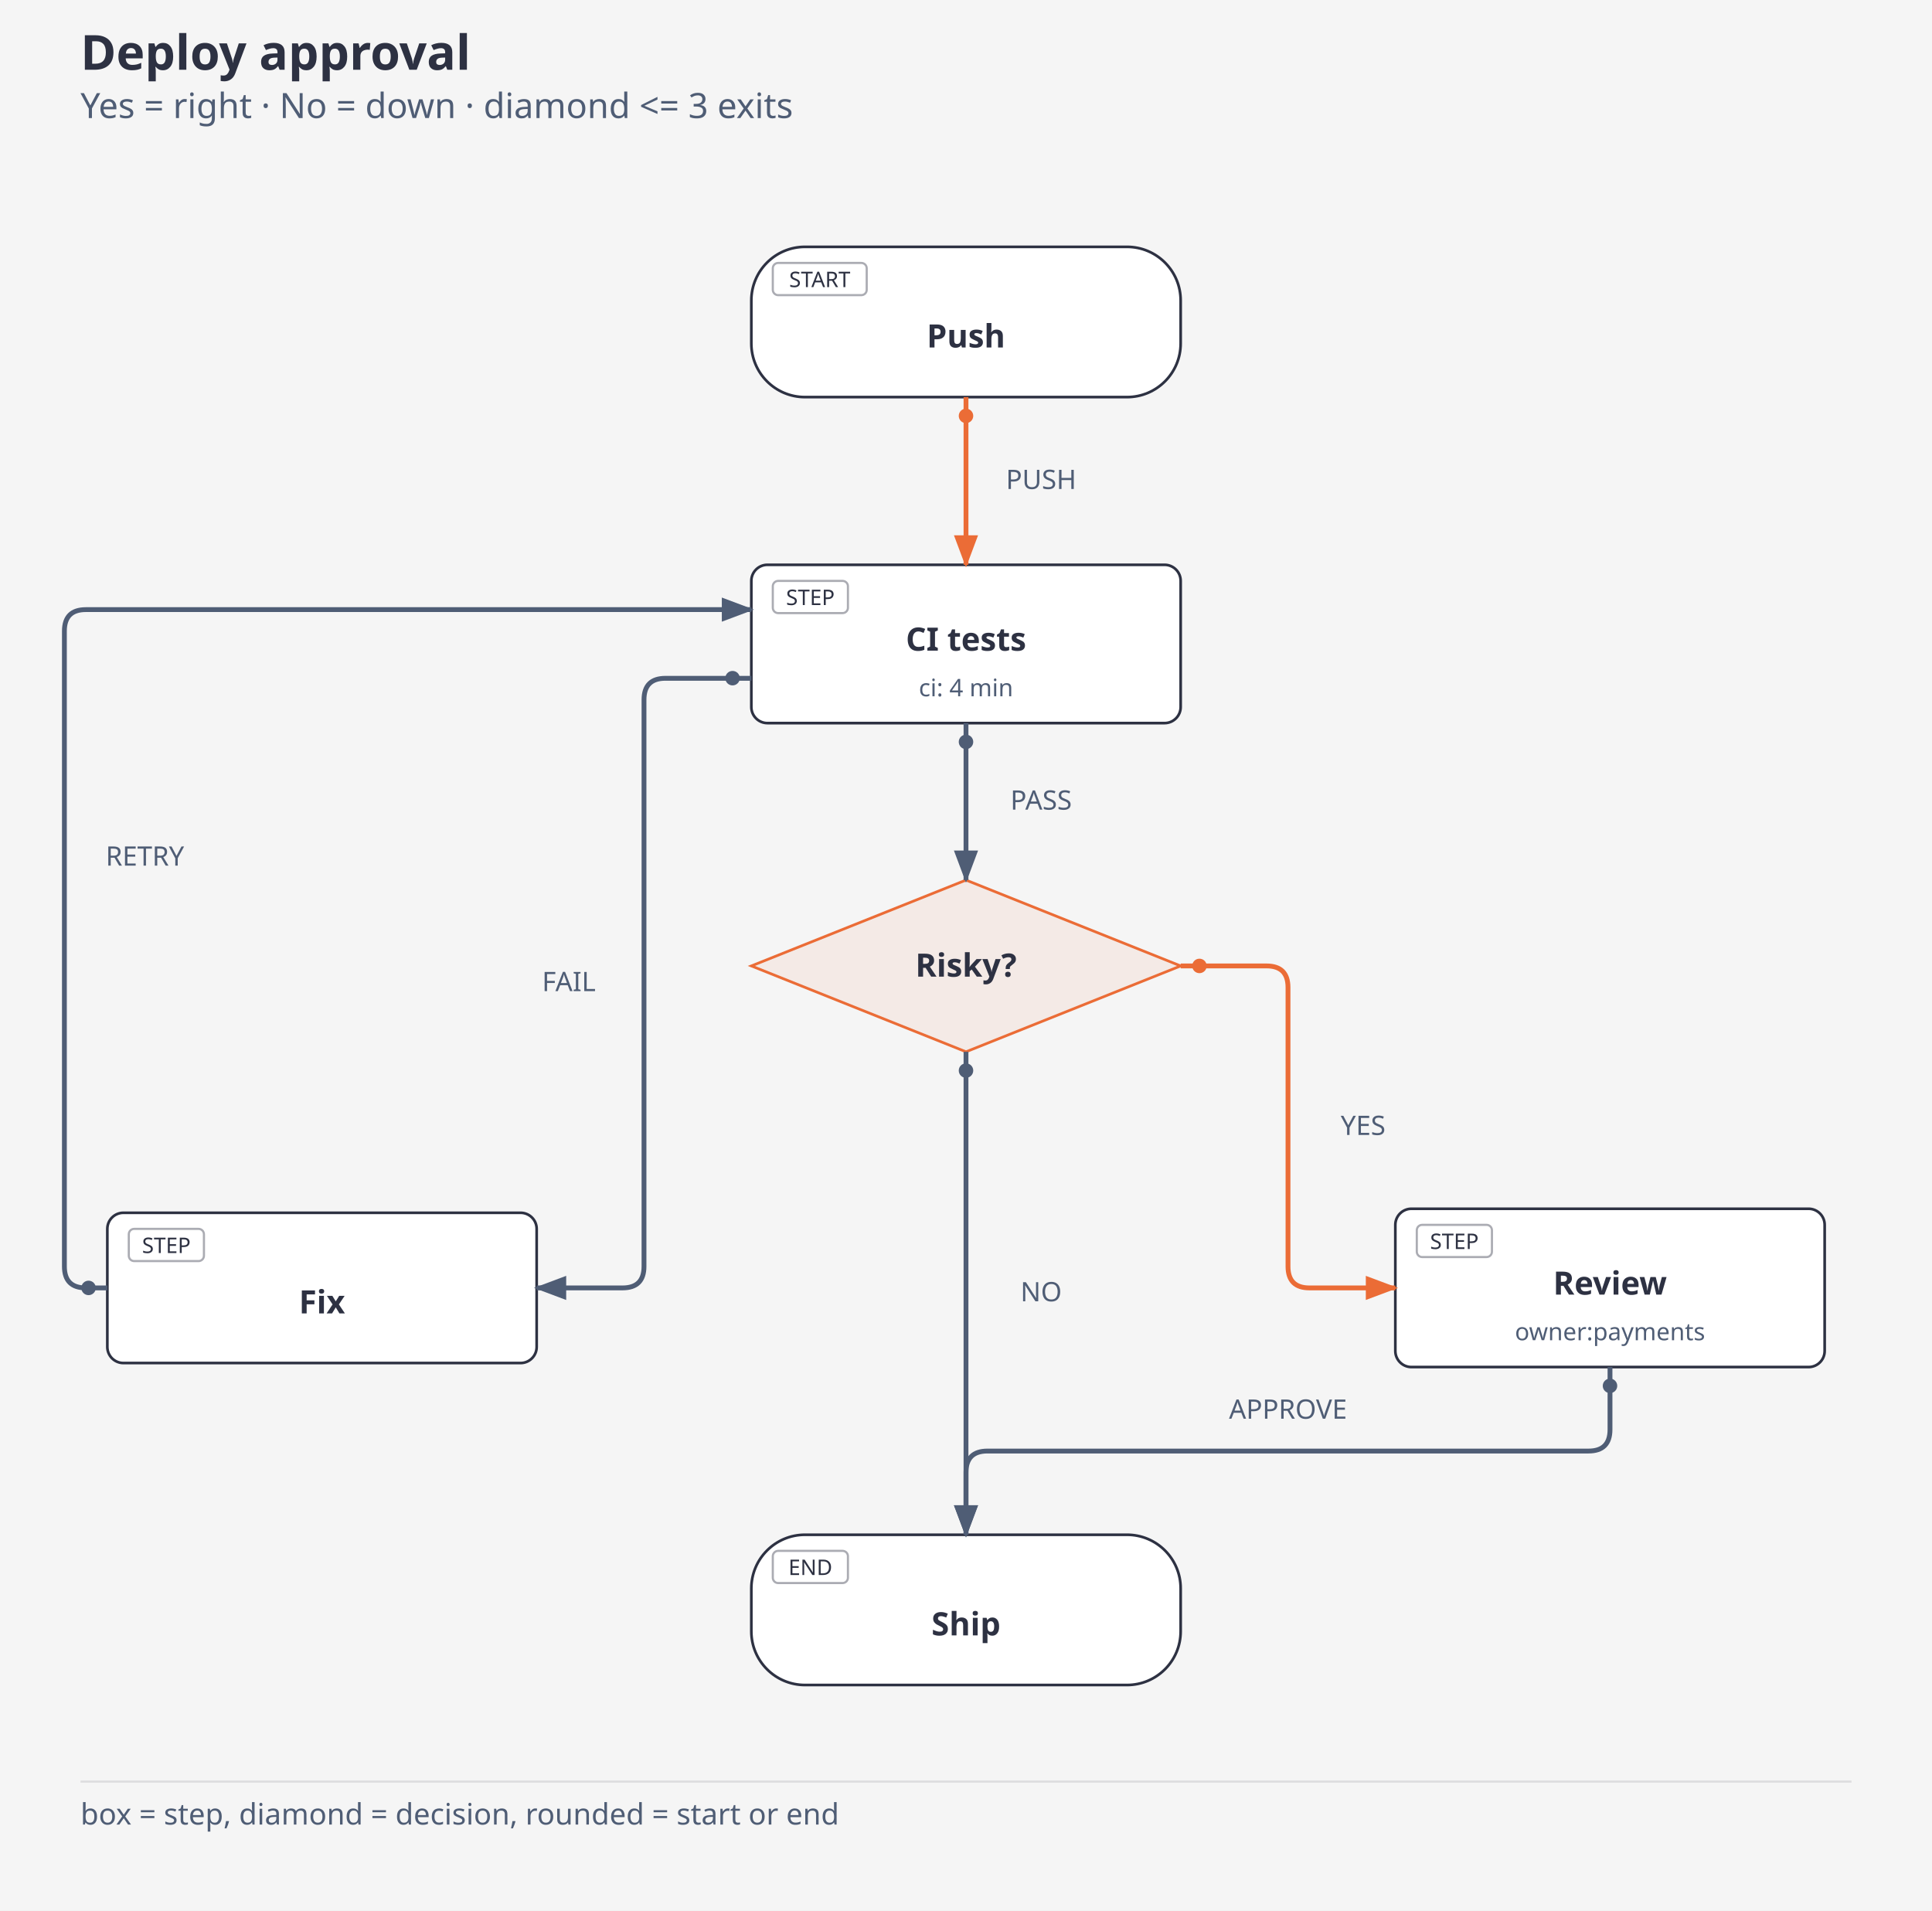
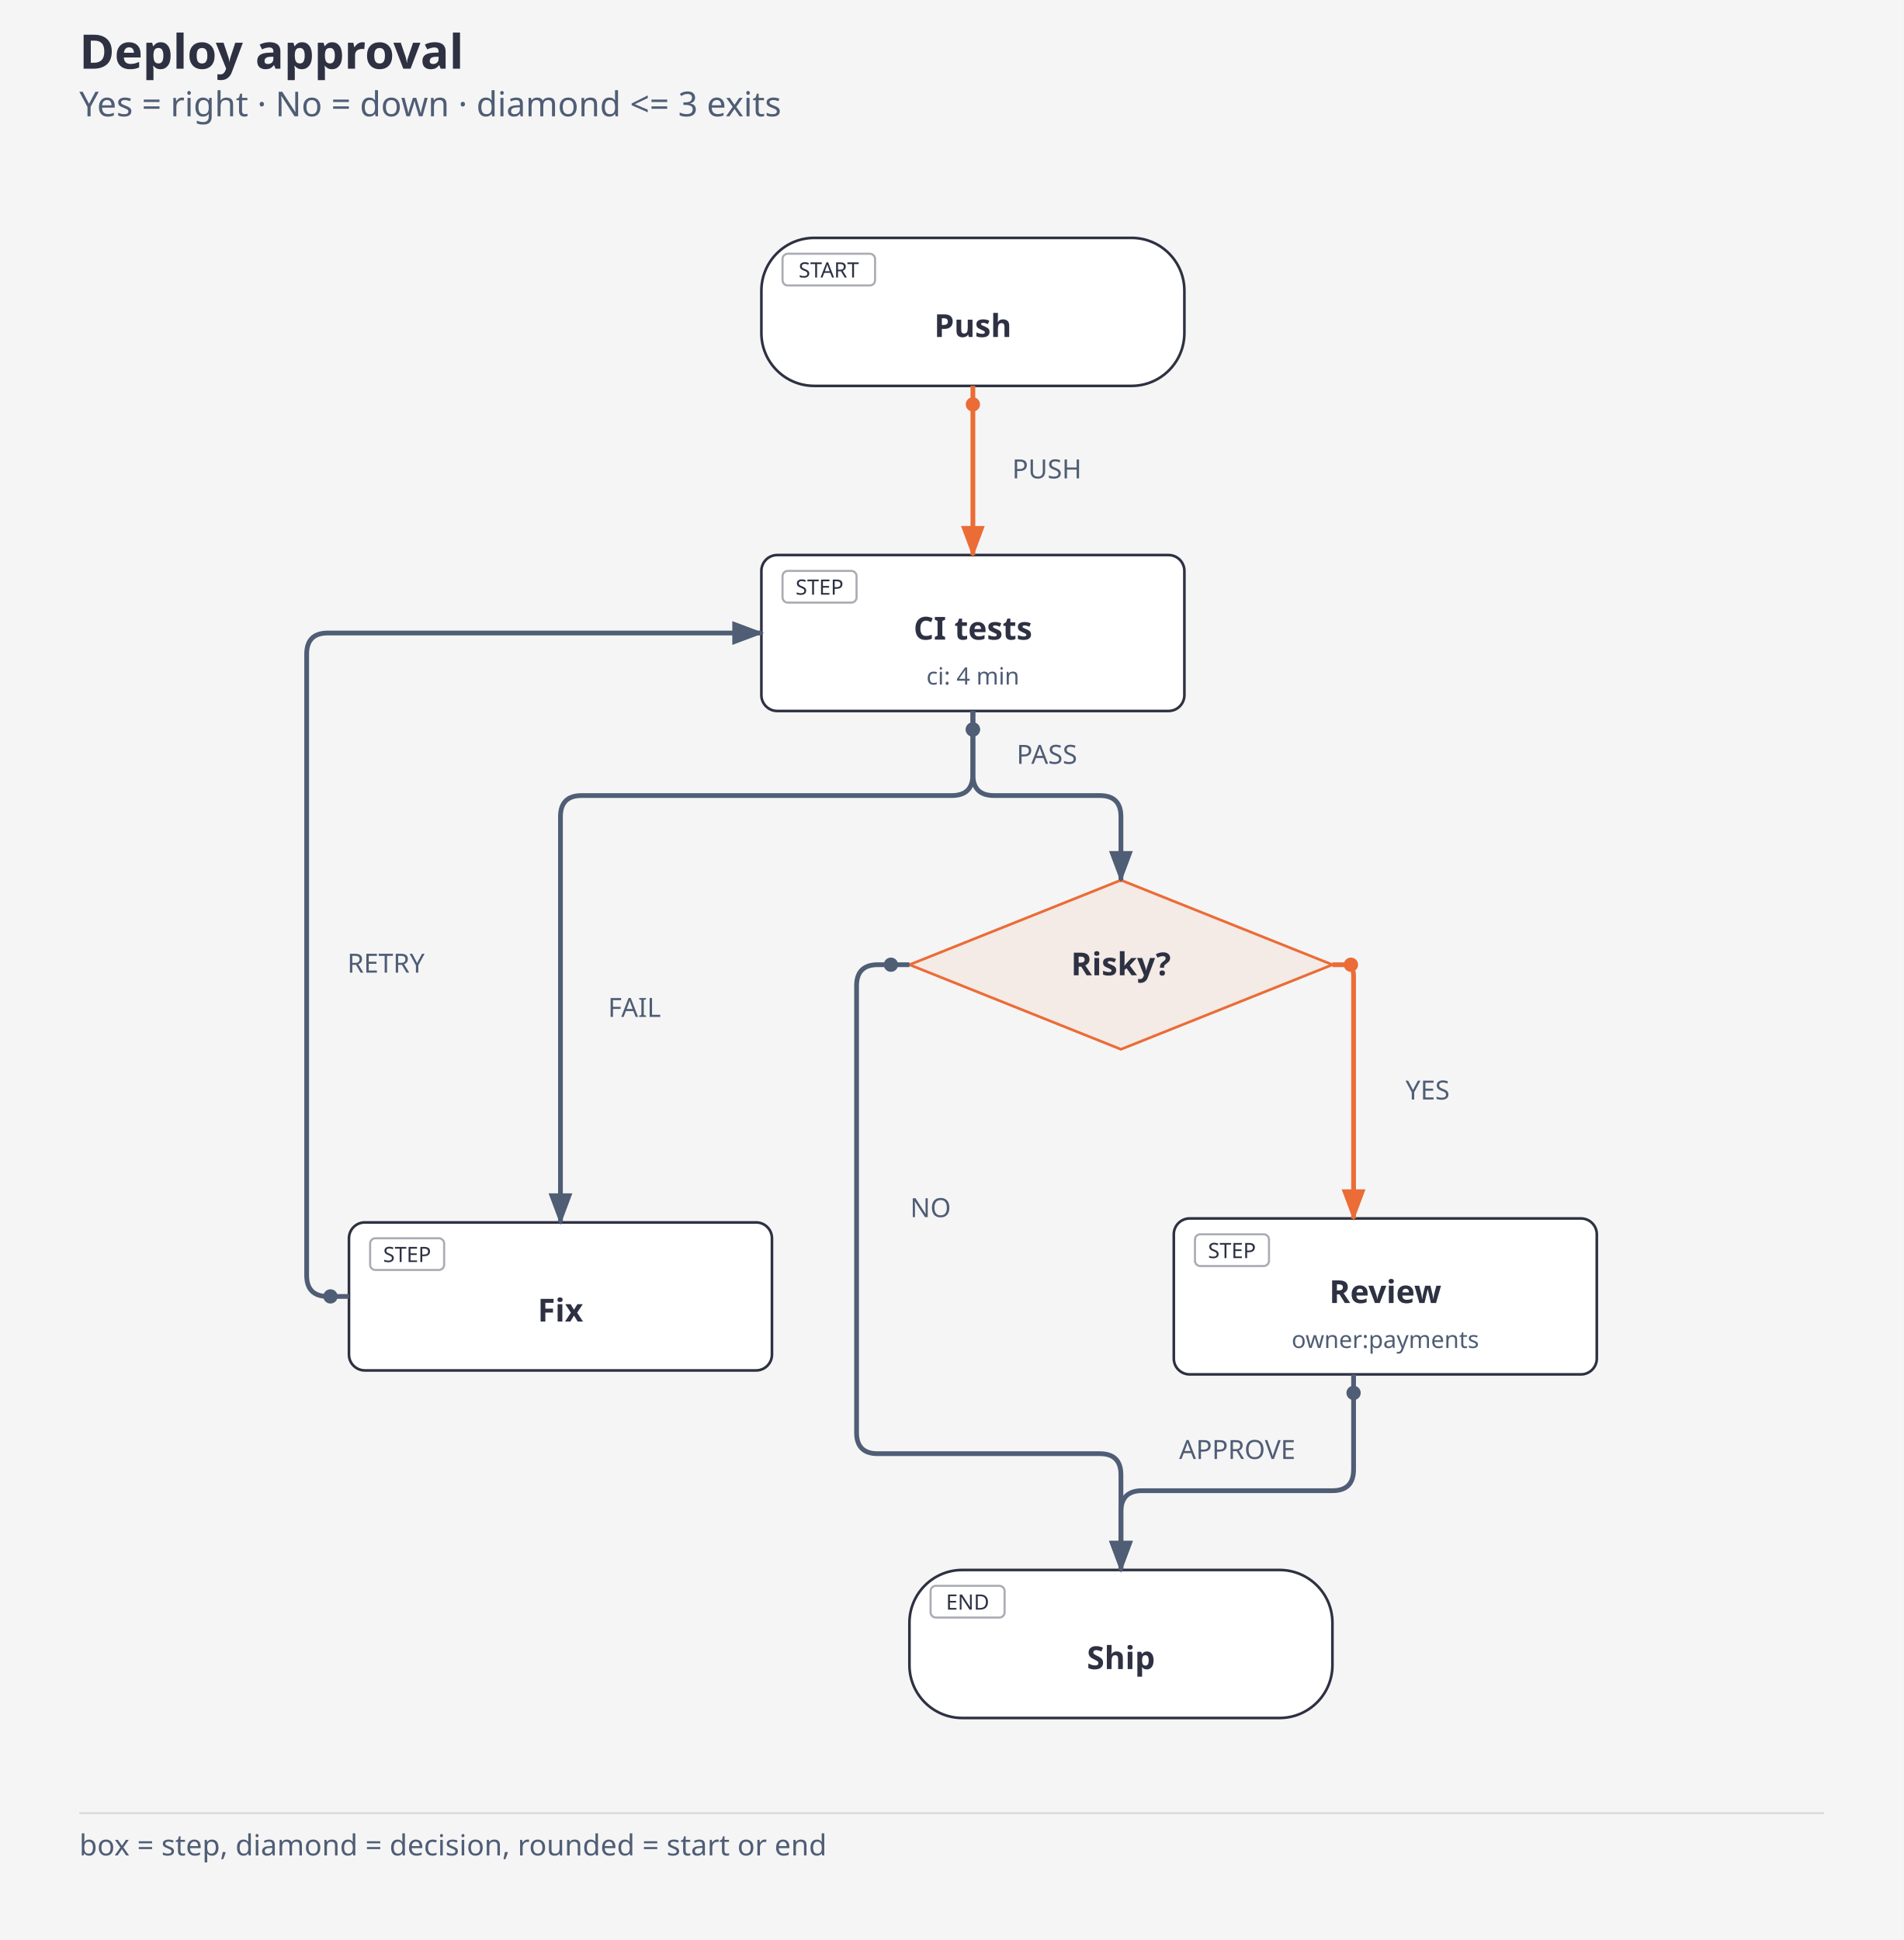
- <svg xmlns="http://www.w3.org/2000/svg" role="graphics-document" aria-roledescription="flow diagram" viewBox="0 0 720 712" width="720">
-   <rect width="720" height="712" fill="#f5f5f5" aria-hidden="true" />
+ <svg xmlns="http://www.w3.org/2000/svg" role="graphics-document" aria-roledescription="flow diagram" viewBox="0 0 720 734" width="720">
+   <rect width="720" height="734" fill="#f5f5f5" aria-hidden="true" />
  <defs>
    <marker id="a" markerWidth="12" markerHeight="9" refX="11" refY="4.5" orient="auto" markerUnits="userSpaceOnUse">
      <polygon points="0 0,12 4.5,0 9" fill="#4f5d75" />
    </marker>
    <marker id="aa" markerWidth="12" markerHeight="9" refX="11" refY="4.5" orient="auto" markerUnits="userSpaceOnUse">
      <polygon points="0 0,12 4.5,0 9" fill="#eb6c36" />
    </marker>
    <marker id="al" markerWidth="12" markerHeight="9" refX="11" refY="4.5" orient="auto" markerUnits="userSpaceOnUse">
      <polygon points="0 0,12 4.5,0 9" fill="#2e5aa8" />
    </marker>
    <marker id="ar" markerWidth="12" markerHeight="9" refX="11" refY="4.5" orient="auto" markerUnits="userSpaceOnUse">
      <polygon points="0 0,12 4.5,0 9" fill="#7a8399" />
    </marker>
  </defs>
  <text x="30" y="26" font-size="18" font-weight="600" font-family="system-ui, 'Segoe UI', sans-serif" fill="#2d3142">Deploy approval</text>
  <text x="30" y="44" font-size="13" font-family="system-ui, 'Segoe UI', sans-serif" fill="#4f5d75">Yes = right · No = down · diamond &lt;= 3 exits</text>
-   <rect x="280" y="92" width="160" height="56" rx="20" fill="#f5f5f5" aria-hidden="true" />
-   <rect x="280" y="92" width="160" height="56" rx="20" fill="#ffffff" stroke="#2d3142" data-node="start" data-label="Push" role="graphics-symbol" aria-roledescription="start or end" aria-label="Push" />
-   <rect x="288" y="98" width="35" height="12" rx="2" fill="none" stroke="#2d3142" stroke-opacity=".4" stroke-width=".8" aria-hidden="true" />
-   <text x="305.5" y="107" font-size="8" font-family="system-ui, 'Segoe UI', sans-serif" fill="#2d3142" text-anchor="middle" aria-hidden="true">START</text>
-   <text x="360" y="129.5" font-size="12" font-weight="600" font-family="system-ui, 'Segoe UI', sans-serif" fill="#2d3142" text-anchor="middle" aria-hidden="true">Push</text>
-   <rect x="280" y="210.5" width="160" height="59" rx="6" fill="#f5f5f5" aria-hidden="true" />
-   <rect x="280" y="210.5" width="160" height="59" rx="6" fill="#ffffff" stroke="#2d3142" data-node="tests" data-label="CI tests" role="graphics-symbol" aria-roledescription="box" aria-label="CI tests, ci: 4 min" />
-   <rect x="288" y="216.5" width="28" height="12" rx="2" fill="none" stroke="#2d3142" stroke-opacity=".4" stroke-width=".8" aria-hidden="true" />
-   <text x="302" y="225.5" font-size="8" font-family="system-ui, 'Segoe UI', sans-serif" fill="#2d3142" text-anchor="middle" aria-hidden="true">STEP</text>
-   <text x="360" y="242.5" font-size="12" font-weight="600" font-family="system-ui, 'Segoe UI', sans-serif" fill="#2d3142" text-anchor="middle" aria-hidden="true">CI tests</text>
-   <text x="360" y="259.5" font-size="9" font-family="system-ui, 'Segoe UI', sans-serif" fill="#4f5d75" text-anchor="middle" aria-hidden="true">ci: 4 min</text>
-   <polygon points="360,328 440,360 360,392 280,360" fill="#f5f5f5" aria-hidden="true" />
-   <polygon points="360,328 440,360 360,392 280,360" fill="rgba(235,108,54,0.08)" stroke="#eb6c36" data-node="risk?" data-label="Risky?" data-cx="360" data-cy="360" role="graphics-symbol" aria-roledescription="decision" aria-label="Risky?" />
-   <text x="360" y="364" font-size="12" font-weight="600" font-family="system-ui, 'Segoe UI', sans-serif" fill="#2d3142" text-anchor="middle" aria-hidden="true">Risky?</text>
-   <rect x="40" y="452" width="160" height="56" rx="6" fill="#f5f5f5" aria-hidden="true" />
-   <rect x="40" y="452" width="160" height="56" rx="6" fill="#ffffff" stroke="#2d3142" data-node="fix" data-label="Fix" role="graphics-symbol" aria-roledescription="box" aria-label="Fix" />
-   <rect x="48" y="458" width="28" height="12" rx="2" fill="none" stroke="#2d3142" stroke-opacity=".4" stroke-width=".8" aria-hidden="true" />
-   <text x="62" y="467" font-size="8" font-family="system-ui, 'Segoe UI', sans-serif" fill="#2d3142" text-anchor="middle" aria-hidden="true">STEP</text>
-   <text x="120" y="489.5" font-size="12" font-weight="600" font-family="system-ui, 'Segoe UI', sans-serif" fill="#2d3142" text-anchor="middle" aria-hidden="true">Fix</text>
-   <rect x="520" y="450.5" width="160" height="59" rx="6" fill="#f5f5f5" aria-hidden="true" />
-   <rect x="520" y="450.5" width="160" height="59" rx="6" fill="#ffffff" stroke="#2d3142" data-node="review" data-label="Review" role="graphics-symbol" aria-roledescription="box" aria-label="Review, owner:payments" />
-   <rect x="528" y="456.5" width="28" height="12" rx="2" fill="none" stroke="#2d3142" stroke-opacity=".4" stroke-width=".8" aria-hidden="true" />
-   <text x="542" y="465.5" font-size="8" font-family="system-ui, 'Segoe UI', sans-serif" fill="#2d3142" text-anchor="middle" aria-hidden="true">STEP</text>
-   <text x="600" y="482.5" font-size="12" font-weight="600" font-family="system-ui, 'Segoe UI', sans-serif" fill="#2d3142" text-anchor="middle" aria-hidden="true">Review</text>
-   <text x="600" y="499.5" font-size="9" font-family="system-ui, 'Segoe UI', sans-serif" fill="#4f5d75" text-anchor="middle" aria-hidden="true">owner:payments</text>
-   <rect x="280" y="572" width="160" height="56" rx="20" fill="#f5f5f5" aria-hidden="true" />
-   <rect x="280" y="572" width="160" height="56" rx="20" fill="#ffffff" stroke="#2d3142" data-node="ship" data-label="Ship" role="graphics-symbol" aria-roledescription="start or end" aria-label="Ship" />
-   <rect x="288" y="578" width="28" height="12" rx="2" fill="none" stroke="#2d3142" stroke-opacity=".4" stroke-width=".8" aria-hidden="true" />
-   <text x="302" y="587" font-size="8" font-family="system-ui, 'Segoe UI', sans-serif" fill="#2d3142" text-anchor="middle" aria-hidden="true">END</text>
-   <text x="360" y="609.5" font-size="12" font-weight="600" font-family="system-ui, 'Segoe UI', sans-serif" fill="#2d3142" text-anchor="middle" aria-hidden="true">Ship</text>
-   <path d="M360,148 L360,210.5" fill="none" stroke="#eb6c36" stroke-width="1.8" marker-end="url(#aa)" data-from="start" data-to="tests" data-label="push" data-id="start-&gt;tests:push" data-from-port="s" data-to-port="n" role="graphics-symbol" aria-roledescription="arrow" aria-label="Push to CI tests: push" />
-   <circle cx="360" cy="155" r="2.7" fill="#eb6c36" aria-hidden="true" />
-   <rect x="368" y="170.25" width="40" height="16" rx="2" fill="#f5f5f5" aria-hidden="true" />
-   <text x="388" y="182.25" font-size="10" font-family="system-ui, 'Segoe UI', sans-serif" fill="#4f5d75" text-anchor="middle" aria-hidden="true">PUSH</text>
-   <path d="M360,269.5 L360,328" fill="none" stroke="#4f5d75" stroke-width="1.8" marker-end="url(#a)" data-from="tests" data-to="risk?" data-label="pass" data-id="tests-&gt;risk?:pass" data-from-port="s" data-to-port="n" role="graphics-symbol" aria-roledescription="arrow" aria-label="CI tests to Risky?: pass" />
-   <circle cx="360" cy="276.5" r="2.7" fill="#4f5d75" aria-hidden="true" />
-   <rect x="368" y="289.75" width="40" height="16" rx="2" fill="#f5f5f5" aria-hidden="true" />
-   <text x="388" y="301.75" font-size="10" font-family="system-ui, 'Segoe UI', sans-serif" fill="#4f5d75" text-anchor="middle" aria-hidden="true">PASS</text>
-   <path d="M280,252.8 L248,252.8 Q240,252.8 240,260.8 L240,472 Q240,480 232,480 L200,480" fill="none" stroke="#4f5d75" stroke-width="1.8" marker-end="url(#a)" data-from="tests" data-to="fix" data-label="fail" data-id="tests-&gt;fix:fail" data-from-port="w" data-to-port="e" role="graphics-symbol" aria-roledescription="arrow" aria-label="CI tests to Fix: fail" />
-   <circle cx="273" cy="252.75" r="2.7" fill="#4f5d75" aria-hidden="true" />
-   <rect x="192" y="357.38" width="40" height="16" rx="2" fill="#f5f5f5" aria-hidden="true" />
-   <text x="212" y="369.38" font-size="10" font-family="system-ui, 'Segoe UI', sans-serif" fill="#4f5d75" text-anchor="middle" aria-hidden="true">FAIL</text>
-   <path d="M440,360 L472,360 Q480,360 480,368 L480,472 Q480,480 488,480 L520,480" fill="none" stroke="#eb6c36" stroke-width="1.8" marker-end="url(#aa)" data-from="risk?" data-to="review" data-label="yes" data-id="risk?-&gt;review:yes" data-from-port="e" data-to-port="w" role="graphics-symbol" aria-roledescription="arrow" aria-label="Risky? to Review: yes" />
-   <circle cx="447" cy="360" r="2.7" fill="#eb6c36" aria-hidden="true" />
-   <rect x="488" y="411" width="40" height="16" rx="2" fill="#f5f5f5" aria-hidden="true" />
-   <text x="508" y="423" font-size="10" font-family="system-ui, 'Segoe UI', sans-serif" fill="#4f5d75" text-anchor="middle" aria-hidden="true">YES</text>
-   <path d="M360,392 L360,572" fill="none" stroke="#4f5d75" stroke-width="1.8" marker-end="url(#a)" data-from="risk?" data-to="ship" data-label="no" data-id="risk?-&gt;ship:no" data-from-port="s" data-to-port="n" role="graphics-symbol" aria-roledescription="arrow" aria-label="Risky? to Ship: no" />
-   <circle cx="360" cy="399" r="2.7" fill="#4f5d75" aria-hidden="true" />
-   <rect x="368" y="473" width="40" height="16" rx="2" fill="#f5f5f5" aria-hidden="true" />
-   <text x="388" y="485" font-size="10" font-family="system-ui, 'Segoe UI', sans-serif" fill="#4f5d75" text-anchor="middle" aria-hidden="true">NO</text>
-   <path d="M40,480 L32,480 Q24,480 24,472 L24,235.2 Q24,227.2 32,227.2 L280,227.2" fill="none" stroke="#4f5d75" stroke-width="1.8" marker-end="url(#a)" data-from="fix" data-to="tests" data-label="retry" data-id="fix-&gt;tests:retry" data-from-port="w" data-to-port="w" role="graphics-symbol" aria-roledescription="arrow" aria-label="Fix to CI tests: retry" />
-   <circle cx="33" cy="480" r="2.7" fill="#4f5d75" aria-hidden="true" />
-   <rect x="32" y="310.62" width="44" height="16" rx="2" fill="#f5f5f5" aria-hidden="true" />
-   <text x="54" y="322.62" font-size="10" font-family="system-ui, 'Segoe UI', sans-serif" fill="#4f5d75" text-anchor="middle" aria-hidden="true">RETRY</text>
-   <path d="M600,509.5 L600,532.8 Q600,540.8 592,540.8 L368,540.8 Q360,540.8 360,548.8 L360,572" fill="none" stroke="#4f5d75" stroke-width="1.8" marker-end="url(#a)" data-from="review" data-to="ship" data-label="approve" data-id="review-&gt;ship:approve" data-from-port="s" data-to-port="n" role="graphics-symbol" aria-roledescription="arrow" aria-label="Review to Ship: approve" />
-   <circle cx="600" cy="516.5" r="2.7" fill="#4f5d75" aria-hidden="true" />
-   <rect x="452" y="516.75" width="56" height="16" rx="2" fill="#f5f5f5" aria-hidden="true" />
-   <text x="480" y="528.75" font-size="10" font-family="system-ui, 'Segoe UI', sans-serif" fill="#4f5d75" text-anchor="middle" aria-hidden="true">APPROVE</text>
-   <line x1="30" y1="664" x2="690" y2="664" stroke="rgba(45,49,66,0.12)" stroke-width=".8" aria-hidden="true" />
-   <text x="30" y="680" font-size="11" font-family="system-ui, 'Segoe UI', sans-serif" fill="#4f5d75">box = step, diamond = decision, rounded = start or end</text>
+   <rect x="288" y="90" width="160" height="56" rx="20" fill="#f5f5f5" aria-hidden="true" />
+   <rect x="288" y="90" width="160" height="56" rx="20" fill="#ffffff" stroke="#2d3142" data-node="start" data-label="Push" role="graphics-symbol" aria-roledescription="start or end" aria-label="Push" />
+   <rect x="296" y="96" width="35" height="12" rx="2" fill="none" stroke="#2d3142" stroke-opacity=".4" stroke-width=".8" aria-hidden="true" />
+   <text x="313.5" y="105" font-size="8" font-family="system-ui, 'Segoe UI', sans-serif" fill="#2d3142" text-anchor="middle" aria-hidden="true">START</text>
+   <text x="368" y="127.5" font-size="12" font-weight="600" font-family="system-ui, 'Segoe UI', sans-serif" fill="#2d3142" text-anchor="middle" aria-hidden="true">Push</text>
+   <rect x="288" y="210" width="160" height="59" rx="6" fill="#f5f5f5" aria-hidden="true" />
+   <rect x="288" y="210" width="160" height="59" rx="6" fill="#ffffff" stroke="#2d3142" data-node="tests" data-label="CI tests" role="graphics-symbol" aria-roledescription="box" aria-label="CI tests, ci: 4 min" />
+   <rect x="296" y="216" width="28" height="12" rx="2" fill="none" stroke="#2d3142" stroke-opacity=".4" stroke-width=".8" aria-hidden="true" />
+   <text x="310" y="225" font-size="8" font-family="system-ui, 'Segoe UI', sans-serif" fill="#2d3142" text-anchor="middle" aria-hidden="true">STEP</text>
+   <text x="368" y="242" font-size="12" font-weight="600" font-family="system-ui, 'Segoe UI', sans-serif" fill="#2d3142" text-anchor="middle" aria-hidden="true">CI tests</text>
+   <text x="368" y="259" font-size="9" font-family="system-ui, 'Segoe UI', sans-serif" fill="#4f5d75" text-anchor="middle" aria-hidden="true">ci: 4 min</text>
+   <polygon points="424,333 504,365 424,397 344,365" fill="#f5f5f5" aria-hidden="true" />
+   <polygon points="424,333 504,365 424,397 344,365" fill="rgba(235,108,54,0.08)" stroke="#eb6c36" data-node="risk?" data-label="Risky?" data-cx="424" data-cy="365" role="graphics-symbol" aria-roledescription="decision" aria-label="Risky?" />
+   <text x="424" y="369" font-size="12" font-weight="600" font-family="system-ui, 'Segoe UI', sans-serif" fill="#2d3142" text-anchor="middle" aria-hidden="true">Risky?</text>
+   <rect x="132" y="462.5" width="160" height="56" rx="6" fill="#f5f5f5" aria-hidden="true" />
+   <rect x="132" y="462.5" width="160" height="56" rx="6" fill="#ffffff" stroke="#2d3142" data-node="fix" data-label="Fix" role="graphics-symbol" aria-roledescription="box" aria-label="Fix" />
+   <rect x="140" y="468.5" width="28" height="12" rx="2" fill="none" stroke="#2d3142" stroke-opacity=".4" stroke-width=".8" aria-hidden="true" />
+   <text x="154" y="477.5" font-size="8" font-family="system-ui, 'Segoe UI', sans-serif" fill="#2d3142" text-anchor="middle" aria-hidden="true">STEP</text>
+   <text x="212" y="500" font-size="12" font-weight="600" font-family="system-ui, 'Segoe UI', sans-serif" fill="#2d3142" text-anchor="middle" aria-hidden="true">Fix</text>
+   <rect x="444" y="461" width="160" height="59" rx="6" fill="#f5f5f5" aria-hidden="true" />
+   <rect x="444" y="461" width="160" height="59" rx="6" fill="#ffffff" stroke="#2d3142" data-node="review" data-label="Review" role="graphics-symbol" aria-roledescription="box" aria-label="Review, owner:payments" />
+   <rect x="452" y="467" width="28" height="12" rx="2" fill="none" stroke="#2d3142" stroke-opacity=".4" stroke-width=".8" aria-hidden="true" />
+   <text x="466" y="476" font-size="8" font-family="system-ui, 'Segoe UI', sans-serif" fill="#2d3142" text-anchor="middle" aria-hidden="true">STEP</text>
+   <text x="524" y="493" font-size="12" font-weight="600" font-family="system-ui, 'Segoe UI', sans-serif" fill="#2d3142" text-anchor="middle" aria-hidden="true">Review</text>
+   <text x="524" y="510" font-size="9" font-family="system-ui, 'Segoe UI', sans-serif" fill="#4f5d75" text-anchor="middle" aria-hidden="true">owner:payments</text>
+   <rect x="344" y="594" width="160" height="56" rx="20" fill="#f5f5f5" aria-hidden="true" />
+   <rect x="344" y="594" width="160" height="56" rx="20" fill="#ffffff" stroke="#2d3142" data-node="ship" data-label="Ship" role="graphics-symbol" aria-roledescription="start or end" aria-label="Ship" />
+   <rect x="352" y="600" width="28" height="12" rx="2" fill="none" stroke="#2d3142" stroke-opacity=".4" stroke-width=".8" aria-hidden="true" />
+   <text x="366" y="609" font-size="8" font-family="system-ui, 'Segoe UI', sans-serif" fill="#2d3142" text-anchor="middle" aria-hidden="true">END</text>
+   <text x="424" y="631.5" font-size="12" font-weight="600" font-family="system-ui, 'Segoe UI', sans-serif" fill="#2d3142" text-anchor="middle" aria-hidden="true">Ship</text>
+   <path d="M368,146 L368,210" fill="none" stroke="#eb6c36" stroke-width="1.8" marker-end="url(#aa)" data-from="start" data-to="tests" data-label="push" data-id="start-&gt;tests:push" data-from-port="s" data-to-port="n" role="graphics-symbol" aria-roledescription="arrow" aria-label="Push to CI tests: push" />
+   <circle cx="368" cy="153" r="2.7" fill="#eb6c36" aria-hidden="true" />
+   <path d="M368,269 L368,293 Q368,301 376,301 L416,301 Q424,301 424,309 L424,333" fill="none" stroke="#4f5d75" stroke-width="1.8" marker-end="url(#a)" data-from="tests" data-to="risk?" data-label="pass" data-id="tests-&gt;risk?:pass" data-from-port="s" data-to-port="n" role="graphics-symbol" aria-roledescription="arrow" aria-label="CI tests to Risky?: pass" />
+   <circle cx="368" cy="276" r="2.7" fill="#4f5d75" aria-hidden="true" />
+   <path d="M368,269 L368,293 Q368,301 360,301 L220,301 Q212,301 212,309 L212,462.5" fill="none" stroke="#4f5d75" stroke-width="1.8" marker-end="url(#a)" data-from="tests" data-to="fix" data-label="fail" data-id="tests-&gt;fix:fail" data-from-port="s" data-to-port="n" role="graphics-symbol" aria-roledescription="arrow" aria-label="CI tests to Fix: fail" />
+   <circle cx="368" cy="276" r="2.7" fill="#4f5d75" aria-hidden="true" />
+   <path d="M504,365 L508,365 Q512,365 512,369 L512,461" fill="none" stroke="#eb6c36" stroke-width="1.8" marker-end="url(#aa)" data-from="risk?" data-to="review" data-label="yes" data-id="risk?-&gt;review:yes" data-from-port="e" data-to-port="n" role="graphics-symbol" aria-roledescription="arrow" aria-label="Risky? to Review: yes" />
+   <circle cx="511" cy="365" r="2.7" fill="#eb6c36" aria-hidden="true" />
+   <path d="M344,365 L332,365 Q324,365 324,373 L324,542 Q324,550 332,550 L416,550 Q424,550 424,558 L424,594" fill="none" stroke="#4f5d75" stroke-width="1.8" marker-end="url(#a)" data-from="risk?" data-to="ship" data-label="no" data-id="risk?-&gt;ship:no" data-from-port="w" data-to-port="n" role="graphics-symbol" aria-roledescription="arrow" aria-label="Risky? to Ship: no" />
+   <circle cx="337" cy="365" r="2.7" fill="#4f5d75" aria-hidden="true" />
+   <path d="M132,490.5 L124,490.5 Q116,490.5 116,482.5 L116,247.5 Q116,239.5 124,239.5 L288,239.5" fill="none" stroke="#4f5d75" stroke-width="1.8" marker-end="url(#a)" data-from="fix" data-to="tests" data-label="retry" data-id="fix-&gt;tests:retry" data-from-port="w" data-to-port="w" role="graphics-symbol" aria-roledescription="arrow" aria-label="Fix to CI tests: retry" />
+   <circle cx="125" cy="490.5" r="2.7" fill="#4f5d75" aria-hidden="true" />
+   <path d="M512,520 L512,556 Q512,564 504,564 L432,564 Q424,564 424,572 L424,594" fill="none" stroke="#4f5d75" stroke-width="1.8" marker-end="url(#a)" data-from="review" data-to="ship" data-label="approve" data-id="review-&gt;ship:approve" data-from-port="s" data-to-port="n" role="graphics-symbol" aria-roledescription="arrow" aria-label="Review to Ship: approve" />
+   <circle cx="512" cy="527" r="2.7" fill="#4f5d75" aria-hidden="true" />
+   <rect x="376" y="169" width="40" height="16" rx="2" fill="#f5f5f5" aria-hidden="true" />
+   <text x="396" y="181" font-size="10" font-family="system-ui, 'Segoe UI', sans-serif" fill="#4f5d75" text-anchor="middle" aria-hidden="true">PUSH</text>
+   <rect x="376" y="277" width="40" height="16" rx="2" fill="#f5f5f5" aria-hidden="true" />
+   <text x="396" y="289" font-size="10" font-family="system-ui, 'Segoe UI', sans-serif" fill="#4f5d75" text-anchor="middle" aria-hidden="true">PASS</text>
+   <rect x="220" y="372.75" width="40" height="16" rx="2" fill="#f5f5f5" aria-hidden="true" />
+   <text x="240" y="384.75" font-size="10" font-family="system-ui, 'Segoe UI', sans-serif" fill="#4f5d75" text-anchor="middle" aria-hidden="true">FAIL</text>
+   <rect x="520" y="404" width="40" height="16" rx="2" fill="#f5f5f5" aria-hidden="true" />
+   <text x="540" y="416" font-size="10" font-family="system-ui, 'Segoe UI', sans-serif" fill="#4f5d75" text-anchor="middle" aria-hidden="true">YES</text>
+   <rect x="332" y="448.5" width="40" height="16" rx="2" fill="#f5f5f5" aria-hidden="true" />
+   <text x="352" y="460.5" font-size="10" font-family="system-ui, 'Segoe UI', sans-serif" fill="#4f5d75" text-anchor="middle" aria-hidden="true">NO</text>
+   <rect x="124" y="356" width="44" height="16" rx="2" fill="#f5f5f5" aria-hidden="true" />
+   <text x="146" y="368" font-size="10" font-family="system-ui, 'Segoe UI', sans-serif" fill="#4f5d75" text-anchor="middle" aria-hidden="true">RETRY</text>
+   <rect x="440" y="540" width="56" height="16" rx="2" fill="#f5f5f5" aria-hidden="true" />
+   <text x="468" y="552" font-size="10" font-family="system-ui, 'Segoe UI', sans-serif" fill="#4f5d75" text-anchor="middle" aria-hidden="true">APPROVE</text>
+   <line x1="30" y1="686" x2="690" y2="686" stroke="rgba(45,49,66,0.12)" stroke-width=".8" aria-hidden="true" />
+   <text x="30" y="702" font-size="11" font-family="system-ui, 'Segoe UI', sans-serif" fill="#4f5d75">box = step, diamond = decision, rounded = start or end</text>
</svg>
